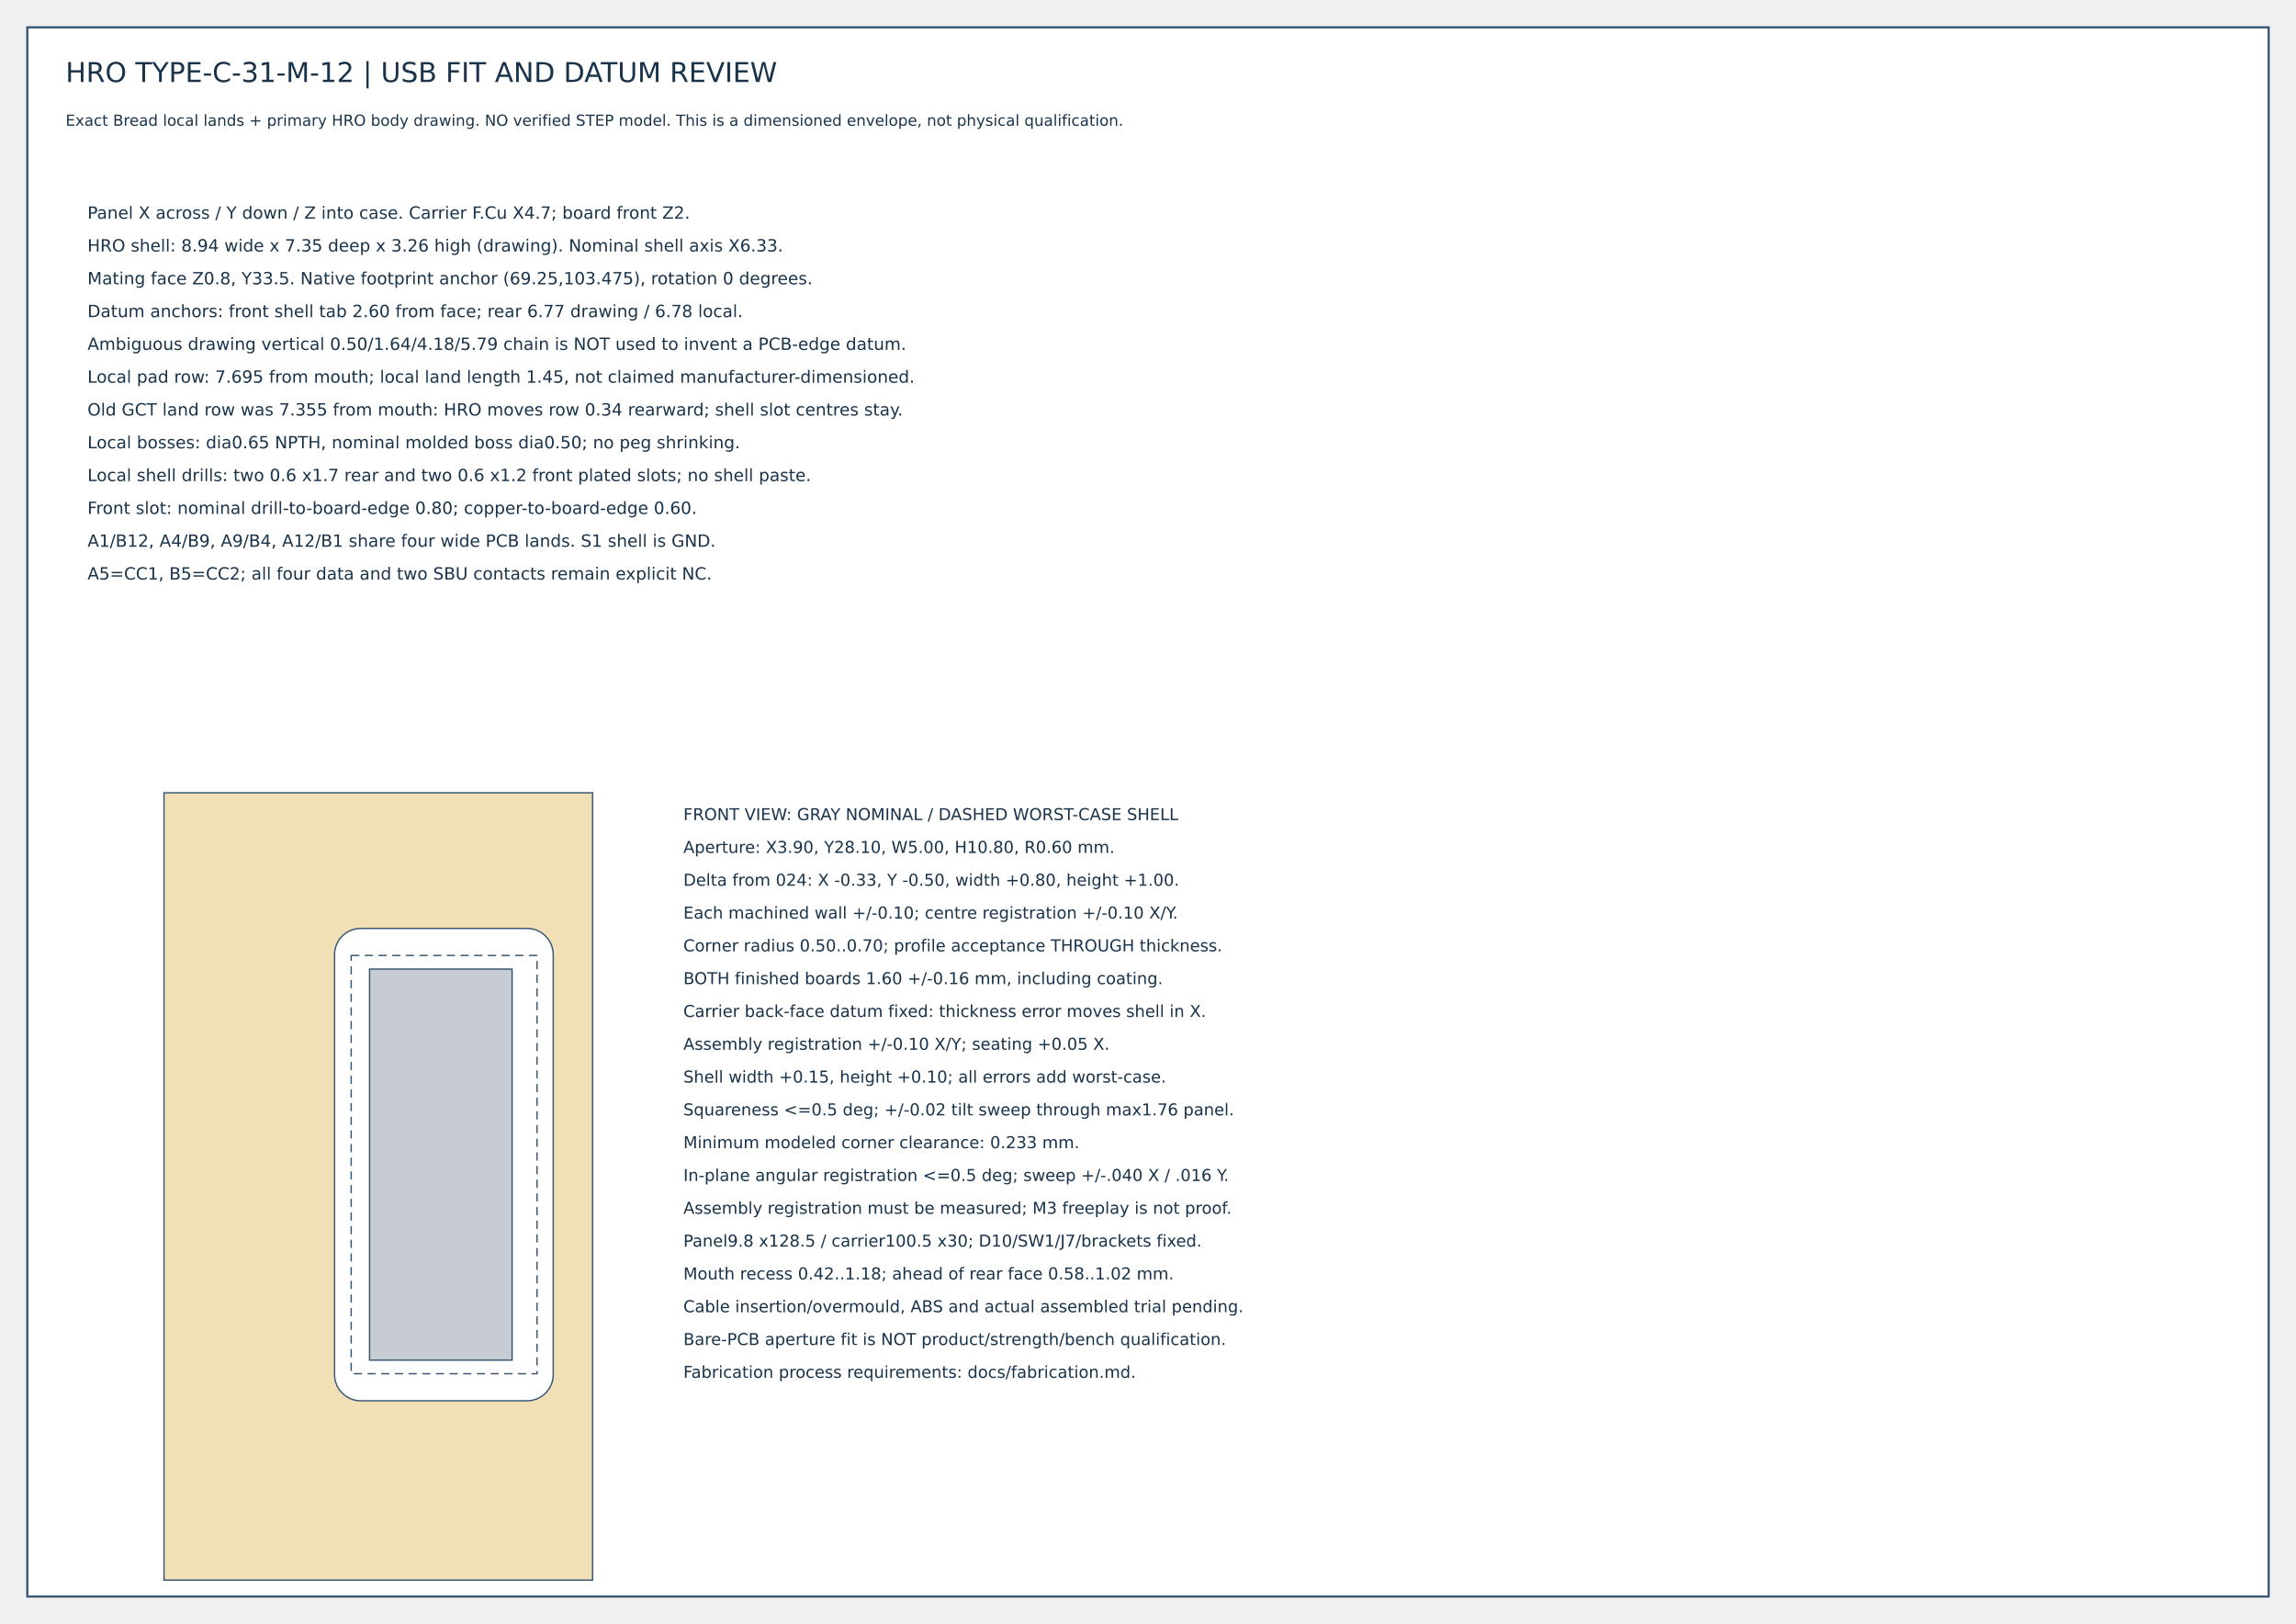
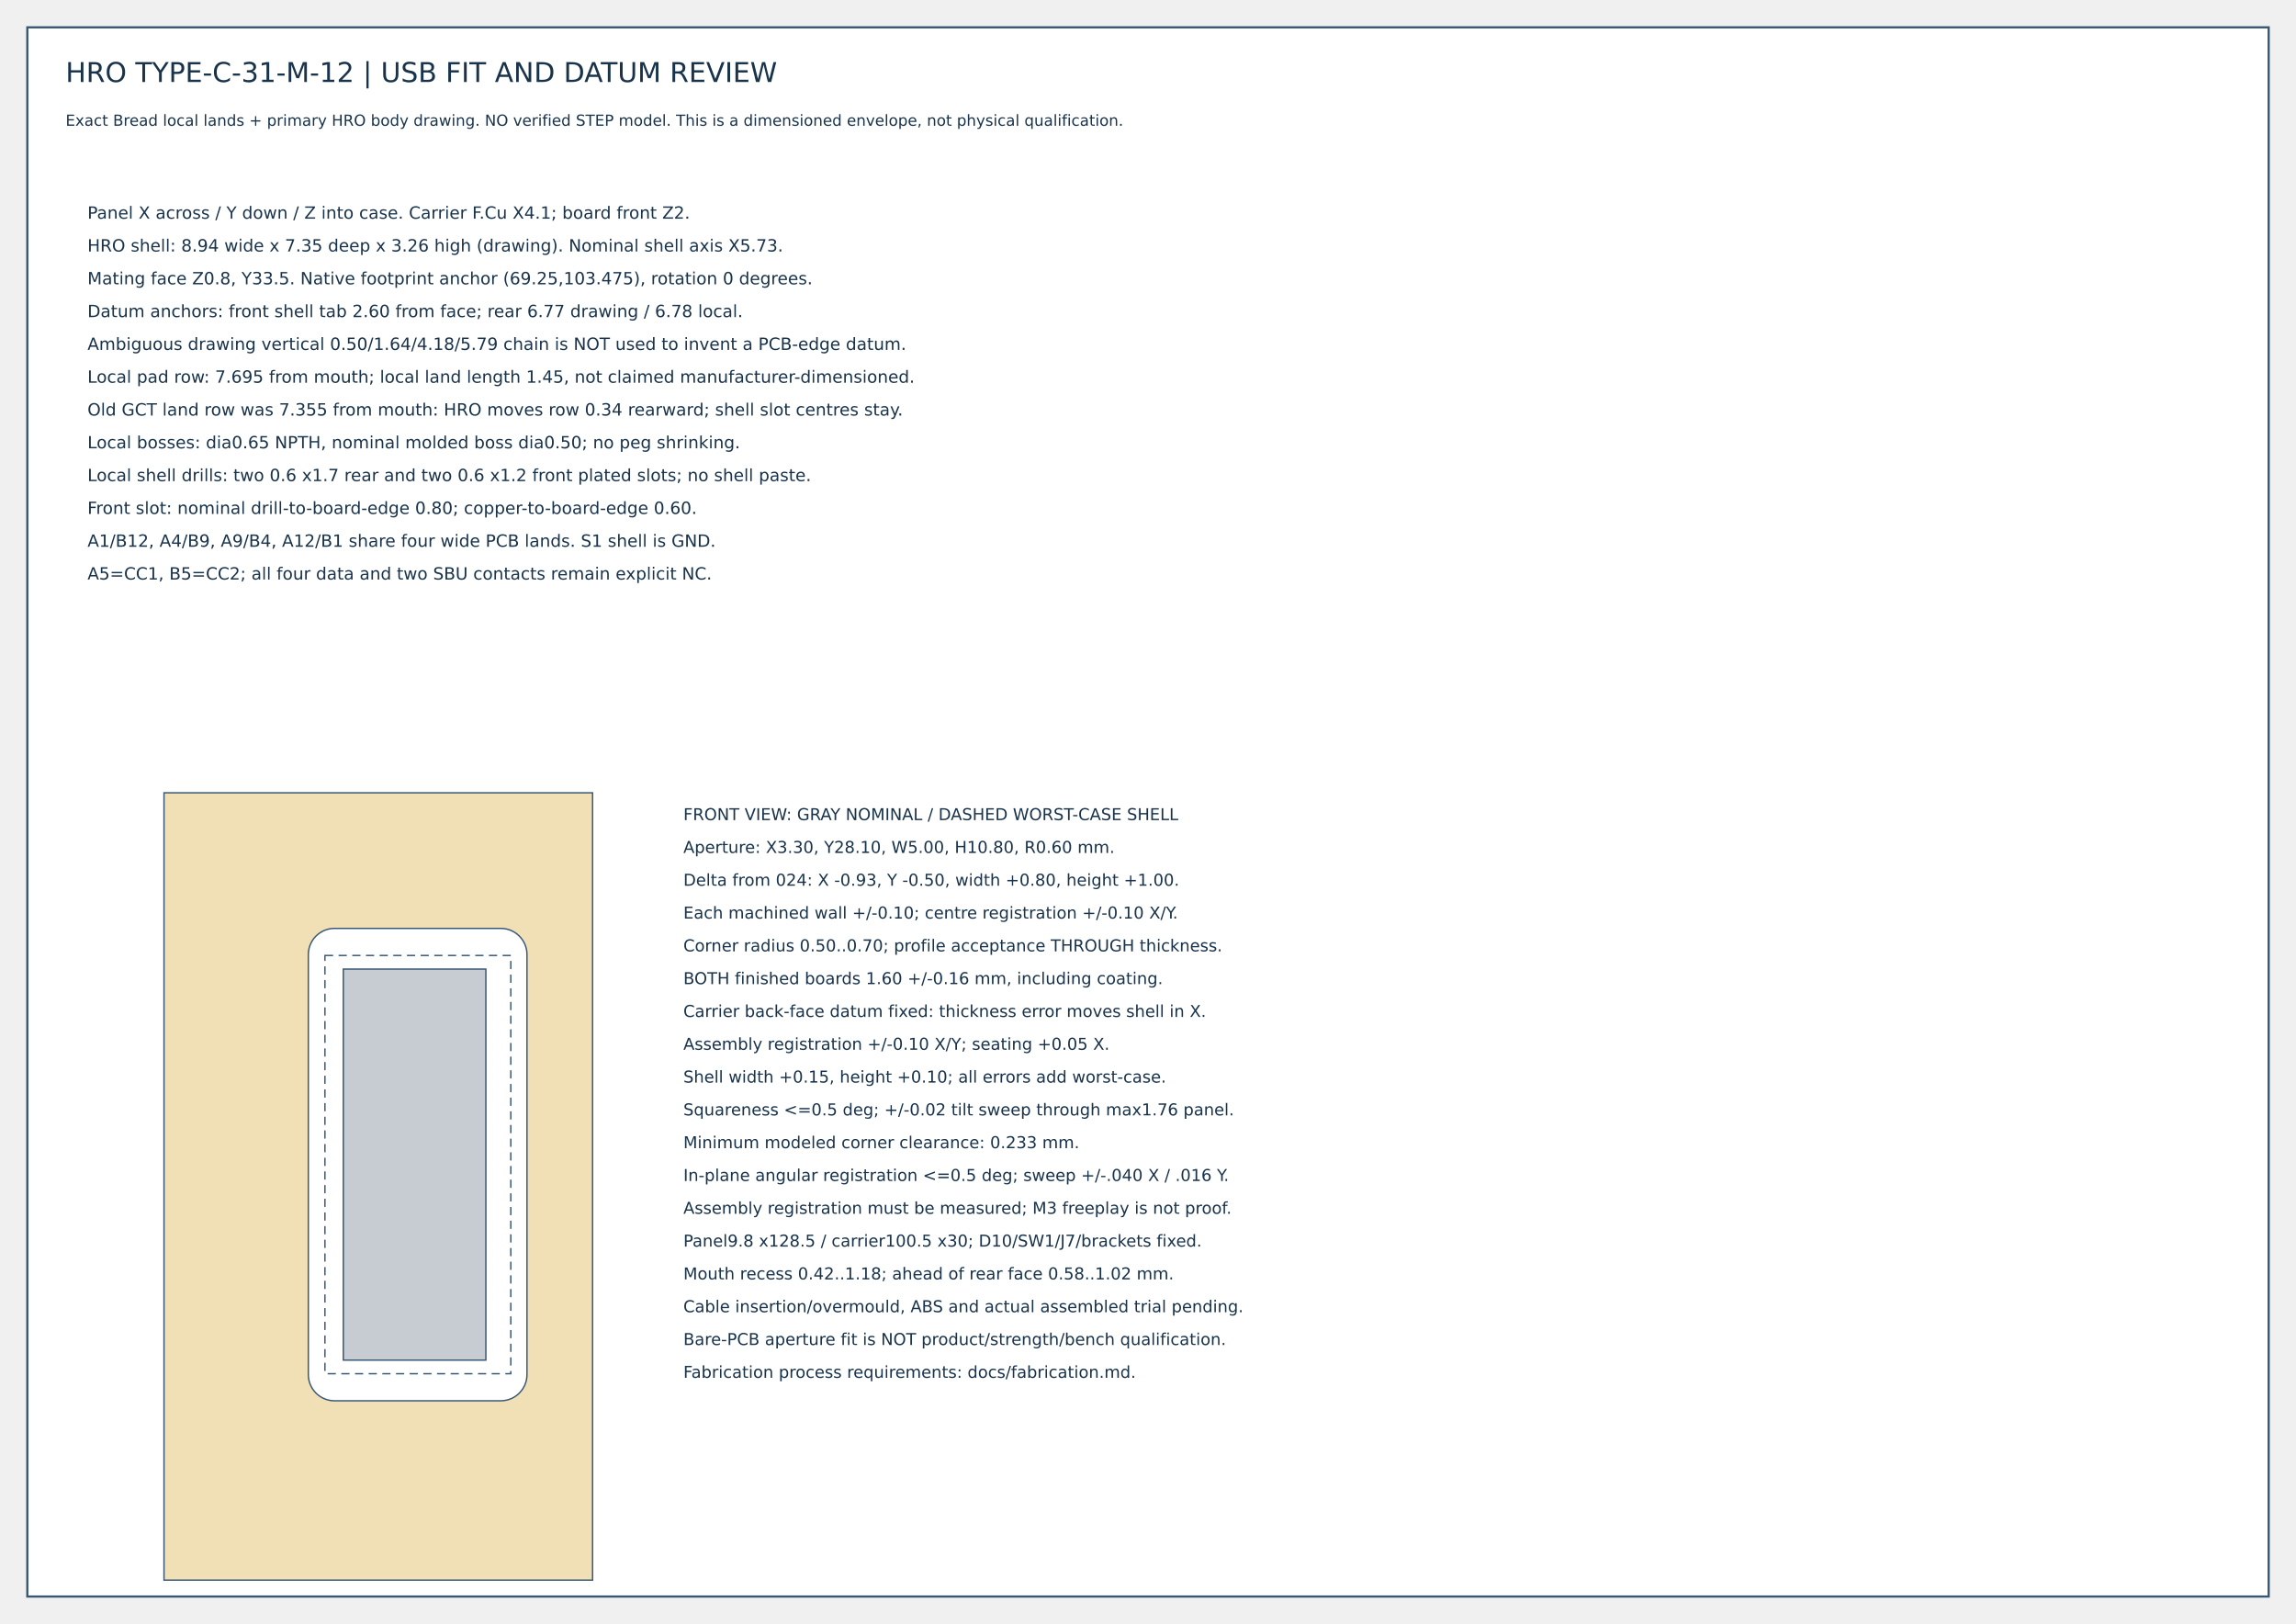
<svg xmlns="http://www.w3.org/2000/svg" width="420mm" height="297mm" viewBox="0 0 420 297">
  <style>text{font-family:DejaVu Sans,sans-serif;fill:#19334b}</style>
  <rect x="5" y="5" width="410" height="287" fill="white" stroke="#375775" stroke-width=".4" />
  <text x="12" y="15" font-size="5">HRO TYPE-C-31-M-12 | USB FIT AND DATUM REVIEW</text>
  <text x="12" y="23" font-size="2.8">Exact Bread local lands + primary HRO body drawing. NO verified STEP model. This is a dimensioned envelope, not physical qualification.</text>
-   <text x="16" y="40" font-size="3.1">Panel X across / Y down / Z into case. Carrier F.Cu X4.7; board front Z2.</text>
-   <text x="16" y="46" font-size="3.1">HRO shell: 8.94 wide x 7.35 deep x 3.26 high (drawing). Nominal shell axis X6.33.</text>
+   <text x="16" y="40" font-size="3.1">Panel X across / Y down / Z into case. Carrier F.Cu X4.1; board front Z2.</text>
+   <text x="16" y="46" font-size="3.1">HRO shell: 8.94 wide x 7.35 deep x 3.26 high (drawing). Nominal shell axis X5.73.</text>
  <text x="16" y="52" font-size="3.1">Mating face Z0.8, Y33.5. Native footprint anchor (69.25,103.475), rotation 0 degrees.</text>
  <text x="16" y="58" font-size="3.1">Datum anchors: front shell tab 2.60 from face; rear 6.77 drawing / 6.78 local.</text>
  <text x="16" y="64" font-size="3.1">Ambiguous drawing vertical 0.50/1.64/4.18/5.79 chain is NOT used to invent a PCB-edge datum.</text>
  <text x="16" y="70" font-size="3.1">Local pad row: 7.695 from mouth; local land length 1.45, not claimed manufacturer-dimensioned.</text>
  <text x="16" y="76" font-size="3.1">Old GCT land row was 7.355 from mouth: HRO moves row 0.34 rearward; shell slot centres stay.</text>
  <text x="16" y="82" font-size="3.1">Local bosses: dia0.65 NPTH, nominal molded boss dia0.50; no peg shrinking.</text>
  <text x="16" y="88" font-size="3.1">Local shell drills: two 0.6 x1.7 rear and two 0.6 x1.2 front plated slots; no shell paste.</text>
  <text x="16" y="94" font-size="3.1">Front slot: nominal drill-to-board-edge 0.80; copper-to-board-edge 0.60.</text>
  <text x="16" y="100" font-size="3.1">A1/B12, A4/B9, A9/B4, A12/B1 share four wide PCB lands. S1 shell is GND.</text>
  <text x="16" y="106" font-size="3.1">A5=CC1, B5=CC2; all four data and two SBU contacts remain explicit NC.</text>
  <rect x="30" y="145" width="78.4" height="144" fill="#f1dfb6" stroke="#375775" stroke-width=".25" />
-   <rect x="61.2" y="169.8" width="40.0" height="86.4" fill="white" stroke="#375775" stroke-width=".25" rx="4.8" />
-   <rect x="67.6" y="177.24" width="26.08" height="71.52" fill="#c7ccd2" stroke="#375775" stroke-width=".25" />
-   <rect x="64.24" y="174.752" width="34" height="76.496" fill="none" stroke="#375775" stroke-width=".25" stroke-dasharray="1.5 1" />
+   <rect x="56.4" y="169.8" width="40.0" height="86.4" fill="white" stroke="#375775" stroke-width=".25" rx="4.8" />
+   <rect x="62.8" y="177.24" width="26.08" height="71.52" fill="#c7ccd2" stroke="#375775" stroke-width=".25" />
+   <rect x="59.44" y="174.752" width="34.0" height="76.496" fill="none" stroke="#375775" stroke-width=".25" stroke-dasharray="1.5 1" />
  <text x="125" y="150" font-size="3">FRONT VIEW: GRAY NOMINAL / DASHED WORST-CASE SHELL</text>
-   <text x="125" y="156" font-size="3">Aperture: X3.90, Y28.10, W5.00, H10.80, R0.60 mm.</text>
-   <text x="125" y="162" font-size="3">Delta from 024: X -0.33, Y -0.50, width +0.80, height +1.00.</text>
+   <text x="125" y="156" font-size="3">Aperture: X3.30, Y28.10, W5.00, H10.80, R0.60 mm.</text>
+   <text x="125" y="162" font-size="3">Delta from 024: X -0.93, Y -0.50, width +0.80, height +1.00.</text>
  <text x="125" y="168" font-size="3">Each machined wall +/-0.10; centre registration +/-0.10 X/Y.</text>
  <text x="125" y="174" font-size="3">Corner radius 0.50..0.70; profile acceptance THROUGH thickness.</text>
  <text x="125" y="180" font-size="3">BOTH finished boards 1.60 +/-0.16 mm, including coating.</text>
  <text x="125" y="186" font-size="3">Carrier back-face datum fixed: thickness error moves shell in X.</text>
  <text x="125" y="192" font-size="3">Assembly registration +/-0.10 X/Y; seating +0.05 X.</text>
  <text x="125" y="198" font-size="3">Shell width +0.15, height +0.10; all errors add worst-case.</text>
  <text x="125" y="204" font-size="3">Squareness &lt;=0.5 deg; +/-0.02 tilt sweep through max1.76 panel.</text>
  <text x="125" y="210" font-size="3">Minimum modeled corner clearance: 0.233 mm.</text>
  <text x="125" y="216" font-size="3">In-plane angular registration &lt;=0.5 deg; sweep +/-.040 X / .016 Y.</text>
  <text x="125" y="222" font-size="3">Assembly registration must be measured; M3 freeplay is not proof.</text>
  <text x="125" y="228" font-size="3">Panel9.8 x128.5 / carrier100.5 x30; D10/SW1/J7/brackets fixed.</text>
  <text x="125" y="234" font-size="3">Mouth recess 0.42..1.18; ahead of rear face 0.58..1.02 mm.</text>
  <text x="125" y="240" font-size="3">Cable insertion/overmould, ABS and actual assembled trial pending.</text>
  <text x="125" y="246" font-size="3">Bare-PCB aperture fit is NOT product/strength/bench qualification.</text>
  <text x="125" y="252" font-size="3">Fabrication process requirements: docs/fabrication.md.</text>
</svg>
